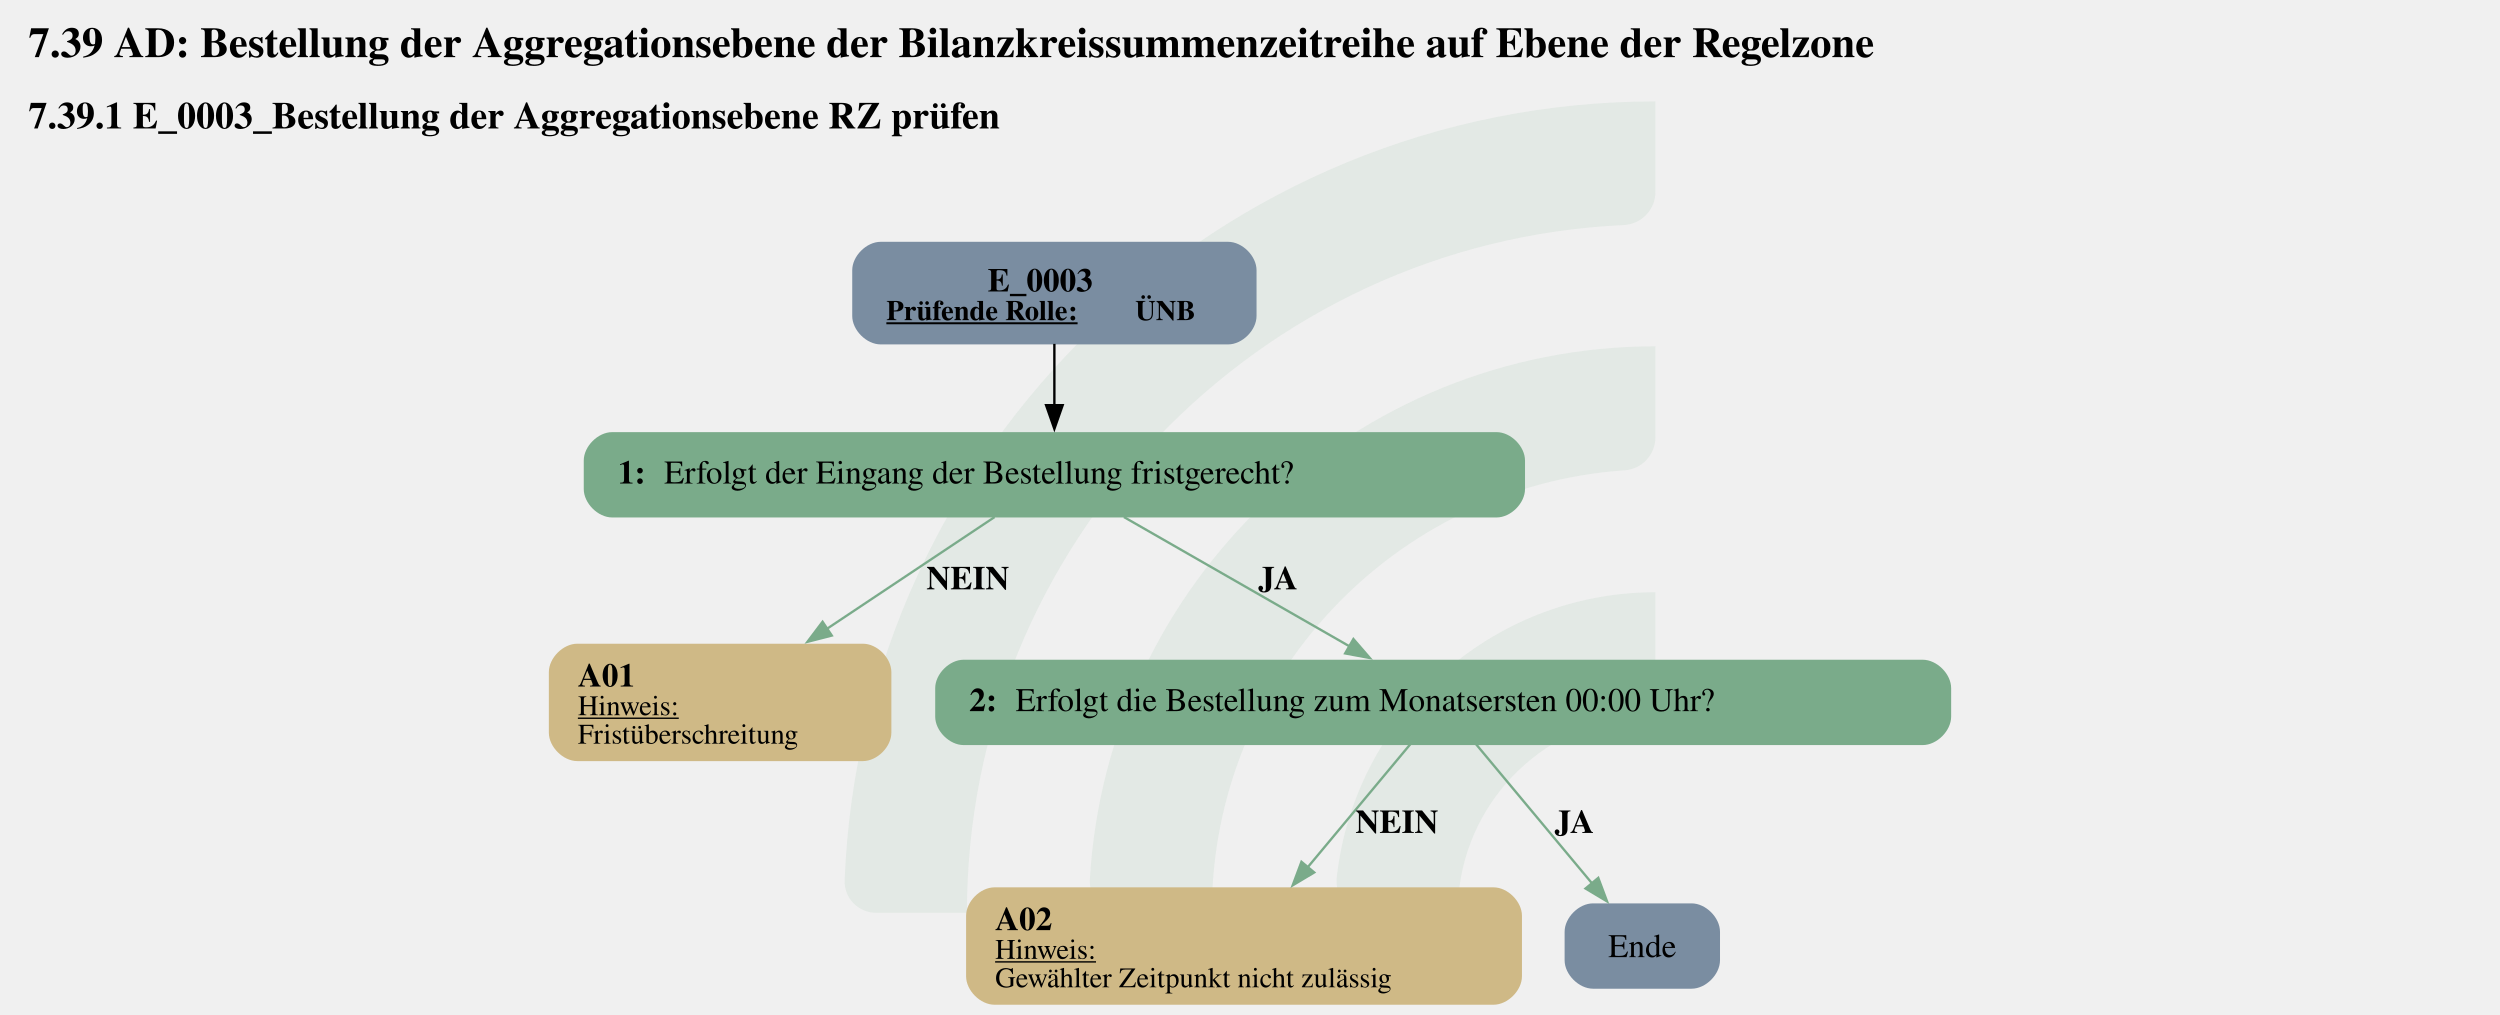
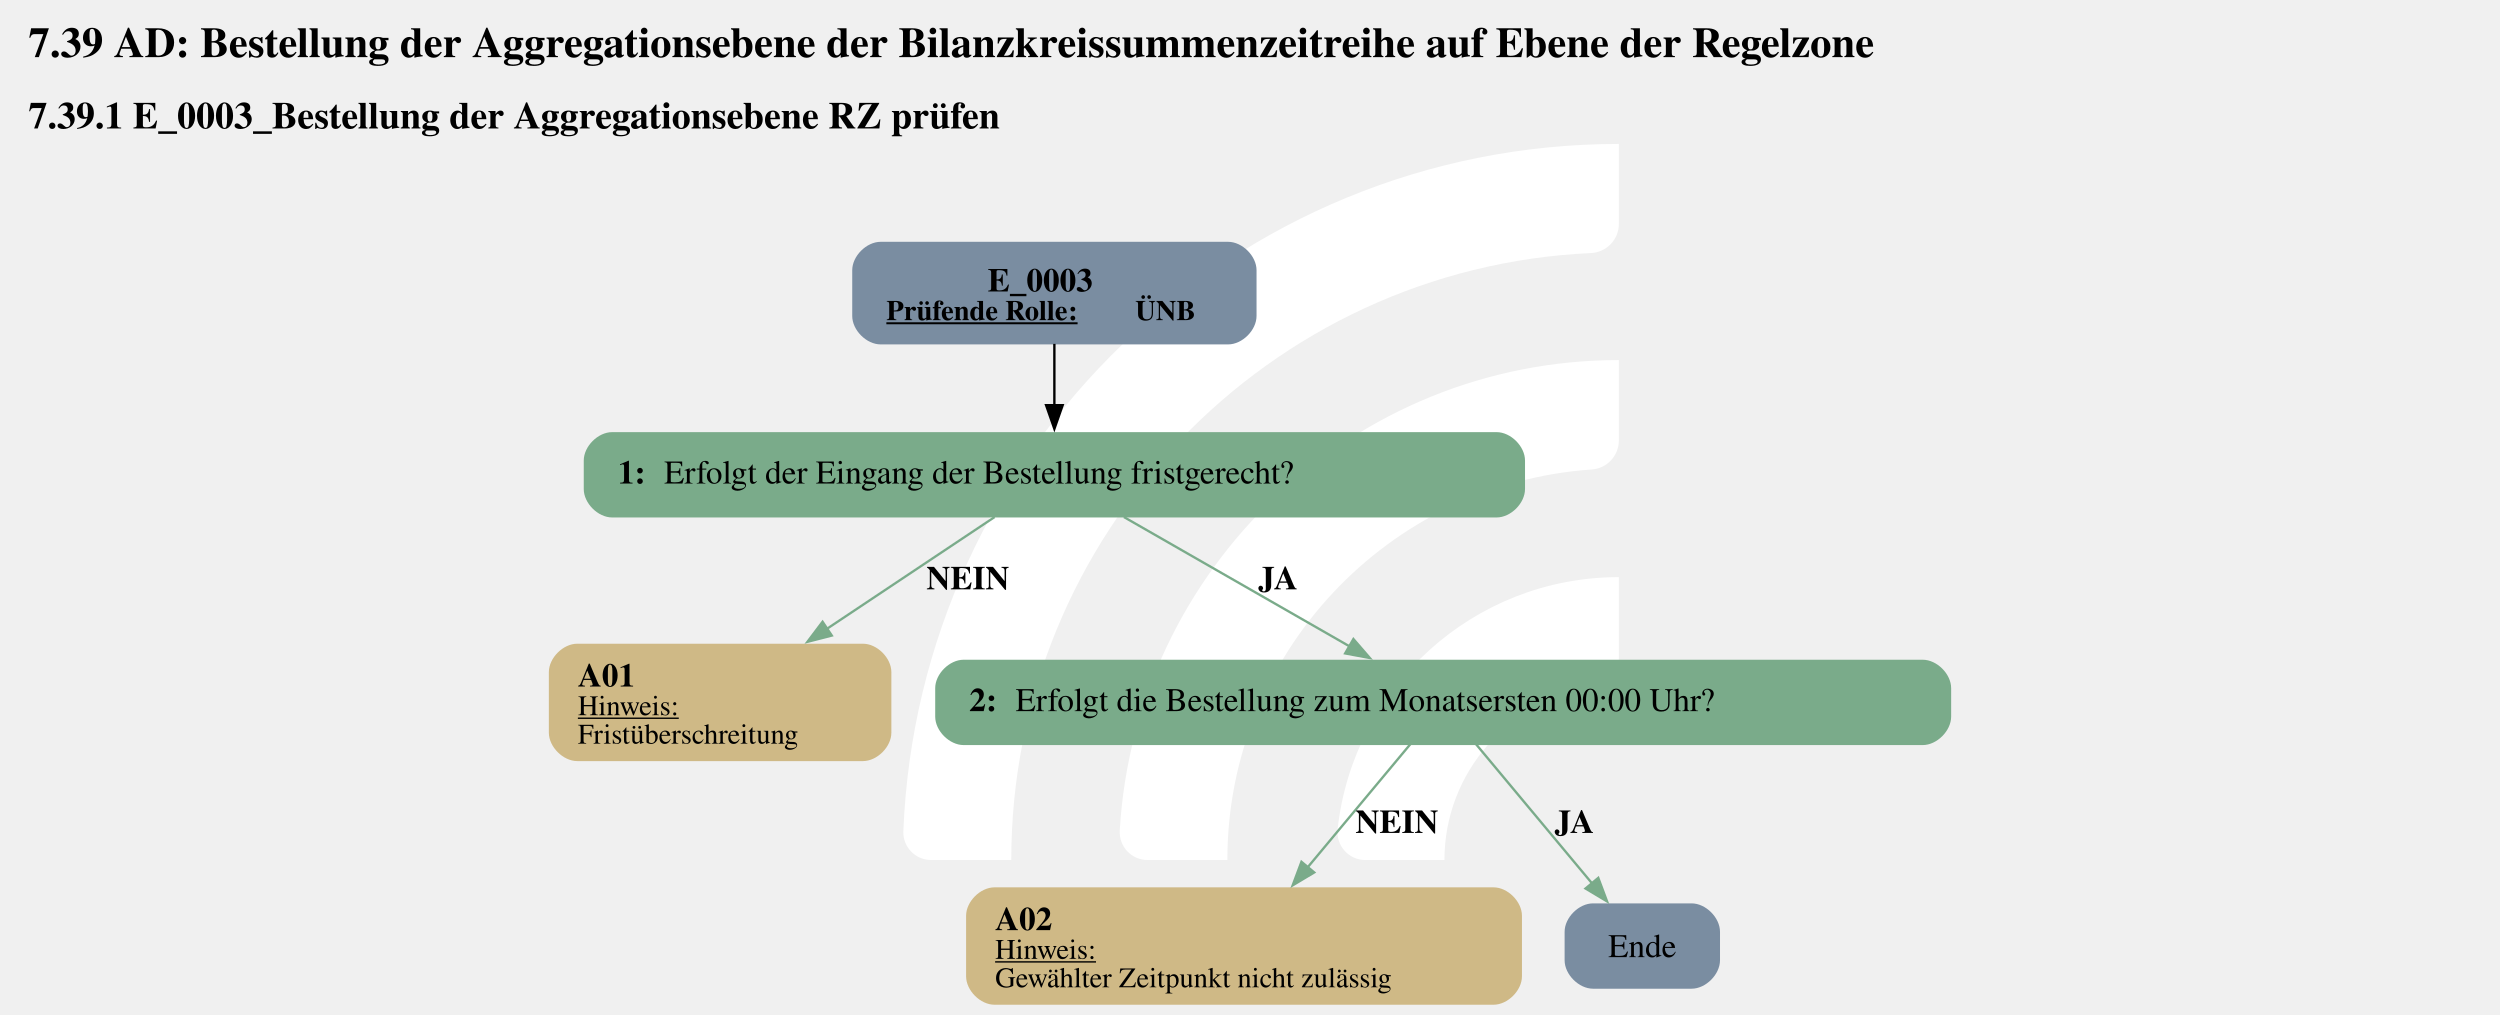
<svg xmlns="http://www.w3.org/2000/svg" version="1.1" width="1406.667px" viewBox="0 0 1406.667 570.667" height="570.667px">
  <g>
-     <g transform="translate(475.236, 57.06667) scale(1 1) translate(0, 0) scale(2.580906 2.580906) ">
-       <defs id="defs2">
-         <clipPath clipPathUnits="userSpaceOnUse" id="clipPath23">
-           <path d="M 0,568.156 H 579.236 V 0 H 0 Z" id="path21" />
-         </clipPath>
+     <g transform="translate(470.6151, 57.06667) scale(1 1) translate(0, 0) scale(0.8035295 0.8035295) ">
+       <defs>
+         <style>.cls-1{fill:#fff;}</style>
      </defs>
-       <g id="layer1" transform="translate(-16.54194,-55.30527)">
-         <g id="g19" clip-path="url(#clipPath23)" transform="matrix(0.3527778,0,0,-0.3527778,0.01017023,243.7368)" style="opacity:0.2">
-           <g id="g25" transform="translate(122.444,32.7195)">
-             <path d="m 0,0 h -56.104 c -11,0 -19.898,9.123 -19.463,20.115 10.594,267.191 231.277,481.302 501.029,481.302 v -56.02 c 0,-10.98 -8.688,-19.892 -19.658,-20.393 C 180.29,414.697 0,228.005 0,0" style="fill:#6ead83;fill-opacity:0.5;fill-rule:nonzero;stroke:none" id="path27" />
-           </g>
-           <g id="g29" transform="translate(273.7828,32.7195)">
-             <path d="m 0,0 h -55.926 c -11.228,0 -20.091,9.482 -19.435,20.69 10.744,183.439 163.389,329.388 349.485,329.388 v -56.263 c 0,-10.709 -8.273,-19.617 -18.957,-20.35 C 112.819,263.696 0,144.774 0,0" style="fill:#6ead83;fill-opacity:0.5;fill-rule:nonzero;stroke:none" id="path31" />
-           </g>
-           <g id="g33" transform="translate(425.7667,32.7195)">
-             <path d="m 0,0 h -55.445 c -11.653,0 -20.604,10.17 -19.334,21.753 10.866,99.032 95.031,176.341 196.919,176.341 v -57.011 c 0,-10.046 -7.283,-18.755 -17.229,-20.165 C 45.688,112.522 0,61.497 0,0" style="fill:#6ead83;fill-opacity:0.5;fill-rule:nonzero;stroke:none" id="path35" />
-           </g>
-         </g>
-       </g>
+       <path class="cls-1" d="M122.44,531.2h-56.1c-11,0-19.9-9.12-19.46-20.11C57.47,243.89,278.15,29.78,547.91,29.78v56.02c0,10.98-8.69,19.89-19.66,20.39-225.51,10.31-405.8,197-405.8,425Z" />
+       <path class="cls-1" d="M273.78,531.2h-55.93c-11.23,0-20.09-9.48-19.43-20.69,10.74-183.44,163.39-329.39,349.48-329.39v56.26c0,10.71-8.27,19.62-18.96,20.35-142.35,9.77-255.17,128.69-255.17,273.46Z" />
+       <path class="cls-1" d="M425.77,531.2h-55.45c-11.65,0-20.6-10.17-19.33-21.75,10.87-99.03,95.03-176.34,196.92-176.34v57.01c0,10.05-7.28,18.75-17.23,20.16-59.22,8.4-104.91,59.42-104.91,120.92Z" />
    </g>
    <svg width="1055pt" height="428pt" viewBox="0.00 0.00 1054.50 427.82">
      <g id="graph0" class="graph" transform="scale(1 1) rotate(0) translate(4 423.82)">
        <text text-anchor="start" x="8" y="-399.72" font-family="Times,serif" font-weight="bold" font-size="18.00">7.39 AD: Bestellung der Aggregationsebene der Bilanzkreissummenzeitreihe auf Ebene der Regelzone</text>
        <text text-anchor="start" x="8" y="-369.62" font-family="Times,serif" font-weight="bold" font-size="16.00">7.39.1 E_0003_Bestellung der Aggregationsebene RZ prüfen</text>
        <g id="node1" class="node">
          <path fill="#7a8da1" stroke="black" stroke-width="0" d="M514.01,-321.82C514.01,-321.82 367.46,-321.82 367.46,-321.82 361.46,-321.82 355.46,-315.82 355.46,-309.82 355.46,-309.82 355.46,-290.54 355.46,-290.54 355.46,-284.54 361.46,-278.54 367.46,-278.54 367.46,-278.54 514.01,-278.54 514.01,-278.54 520.01,-278.54 526.01,-284.54 526.01,-290.54 526.01,-290.54 526.01,-309.82 526.01,-309.82 526.01,-315.82 520.01,-321.82 514.01,-321.82" />
          <text text-anchor="start" x="412.61" y="-300.88" font-family="Times,serif" font-weight="bold" font-size="14.00">E_0003</text>
          <text text-anchor="start" x="369.86" y="-288.78" font-family="Times,serif" font-weight="bold" text-decoration="underline" font-size="12.00">Prüfende Rolle:</text>
          <text text-anchor="start" x="474.86" y="-288.78" font-family="Times,serif" font-weight="bold" font-size="12.00"> ÜNB</text>
        </g>
        <g id="node2" class="node">
          <path fill="#7aab8a" stroke="black" stroke-width="0" d="M627.26,-241.54C627.26,-241.54 254.21,-241.54 254.21,-241.54 248.21,-241.54 242.21,-235.54 242.21,-229.54 242.21,-229.54 242.21,-217.54 242.21,-217.54 242.21,-211.54 248.21,-205.54 254.21,-205.54 254.21,-205.54 627.26,-205.54 627.26,-205.54 633.26,-205.54 639.26,-211.54 639.26,-217.54 639.26,-217.54 639.26,-229.54 639.26,-229.54 639.26,-235.54 633.26,-241.54 627.26,-241.54" />
          <text text-anchor="start" x="256.61" y="-219.86" font-family="Times,serif" font-weight="bold" font-size="14.00">1: </text>
          <text text-anchor="start" x="276.11" y="-219.86" font-family="Times,serif" font-size="14.00">Erfolgt der Eingang der Bestellung fristgerecht?</text>
        </g>
        <g id="edge1" class="edge">
          <path fill="none" stroke="black" d="M440.73,-278.78C440.73,-270.71 440.73,-261.3 440.73,-252.61" />
          <polygon fill="black" stroke="black" points="444.23,-252.9 440.73,-242.9 437.23,-252.9 444.23,-252.9" />
        </g>
        <g id="node3" class="node">
          <path fill="#cfb986" stroke="black" stroke-width="0" d="M359.97,-152.29C359.97,-152.29 239.49,-152.29 239.49,-152.29 233.49,-152.29 227.49,-146.29 227.49,-140.29 227.49,-140.29 227.49,-114.77 227.49,-114.77 227.49,-108.77 233.49,-102.77 239.49,-102.77 239.49,-102.77 359.97,-102.77 359.97,-102.77 365.97,-102.77 371.97,-108.77 371.97,-114.77 371.97,-114.77 371.97,-140.29 371.97,-140.29 371.97,-146.29 365.97,-152.29 359.97,-152.29" />
          <text text-anchor="start" x="239.73" y="-134.23" font-family="Times,serif" font-weight="bold" font-size="14.00">A01</text>
          <text text-anchor="start" x="239.73" y="-122.13" font-family="Times,serif" text-decoration="underline" font-size="12.00">Hinweis:</text>
          <text text-anchor="start" x="239.73" y="-110.13" font-family="Times,serif" font-size="12.00">Fristüberschreitung</text>
        </g>
        <g id="edge2" class="edge">
          <path fill="none" stroke="#7aab8a" d="M415.52,-205.73C395.89,-192.64 368.13,-174.13 344.71,-158.52" />
          <polygon fill="#7aab8a" stroke="#7aab8a" points="346.84,-155.73 336.57,-153.09 342.95,-161.55 346.84,-155.73" />
          <text text-anchor="start" x="386.73" y="-175.24" font-family="Times,serif" font-weight="bold" font-size="14.00">NEIN</text>
        </g>
        <g id="node4" class="node">
          <path fill="#7aab8a" stroke="black" stroke-width="0" d="M807.01,-145.53C807.01,-145.53 402.46,-145.53 402.46,-145.53 396.46,-145.53 390.46,-139.53 390.46,-133.53 390.46,-133.53 390.46,-121.53 390.46,-121.53 390.46,-115.53 396.46,-109.53 402.46,-109.53 402.46,-109.53 807.01,-109.53 807.01,-109.53 813.01,-109.53 819.01,-115.53 819.01,-121.53 819.01,-121.53 819.01,-133.53 819.01,-133.53 819.01,-139.53 813.01,-145.53 807.01,-145.53" />
          <text text-anchor="start" x="404.86" y="-123.86" font-family="Times,serif" font-weight="bold" font-size="14.00">2: </text>
          <text text-anchor="start" x="424.36" y="-123.86" font-family="Times,serif" font-size="14.00">Erfolgt die Bestellung zum Monatsersten 00:00 Uhr?</text>
        </g>
        <g id="edge3" class="edge">
          <path fill="none" stroke="#7aab8a" d="M470.05,-205.73C496.59,-190.52 535.89,-167.99 565.2,-151.19" />
          <polygon fill="#7aab8a" stroke="#7aab8a" points="566.87,-154.27 573.8,-146.26 563.38,-148.2 566.87,-154.27" />
          <text text-anchor="start" x="526.73" y="-175.24" font-family="Times,serif" font-weight="bold" font-size="14.00">JA</text>
        </g>
        <g id="node5" class="node">
          <path fill="#cfb986" stroke="black" stroke-width="0" d="M625.97,-49.52C625.97,-49.52 415.49,-49.52 415.49,-49.52 409.49,-49.52 403.49,-43.52 403.49,-37.52 403.49,-37.52 403.49,-12 403.49,-12 403.49,-6 409.49,0 415.49,0 415.49,0 625.97,0 625.97,0 631.97,0 637.97,-6 637.97,-12 637.97,-12 637.97,-37.52 637.97,-37.52 637.97,-43.52 631.97,-49.52 625.97,-49.52" />
          <text text-anchor="start" x="415.73" y="-31.46" font-family="Times,serif" font-weight="bold" font-size="14.00">A02</text>
          <text text-anchor="start" x="415.73" y="-19.36" font-family="Times,serif" text-decoration="underline" font-size="12.00">Hinweis:</text>
          <text text-anchor="start" x="415.73" y="-7.36" font-family="Times,serif" font-size="12.00">Gewählter Zeitpunkt nicht zulässig</text>
        </g>
        <g id="edge4" class="edge">
          <path fill="none" stroke="#7aab8a" d="M590.86,-109.89C579.12,-95.8 561.94,-75.19 547.52,-57.9" />
          <polygon fill="#7aab8a" stroke="#7aab8a" points="550.34,-55.81 541.25,-50.37 544.96,-60.3 550.34,-55.81" />
          <text text-anchor="start" x="567.73" y="-72.47" font-family="Times,serif" font-weight="bold" font-size="14.00">NEIN</text>
        </g>
        <g id="node6" class="node">
          <path fill="#7a8da1" stroke="black" stroke-width="0" d="M709.51,-42.76C709.51,-42.76 667.96,-42.76 667.96,-42.76 661.96,-42.76 655.96,-36.76 655.96,-30.76 655.96,-30.76 655.96,-18.76 655.96,-18.76 655.96,-12.76 661.96,-6.76 667.96,-6.76 667.96,-6.76 709.51,-6.76 709.51,-6.76 715.51,-6.76 721.51,-12.76 721.51,-18.76 721.51,-18.76 721.51,-30.76 721.51,-30.76 721.51,-36.76 715.51,-42.76 709.51,-42.76" />
          <text text-anchor="middle" x="688.73" y="-20.08" font-family="Times,serif" font-size="14.00">Ende</text>
        </g>
        <g id="edge5" class="edge">
          <path fill="none" stroke="#7aab8a" d="M618.6,-109.89C631.92,-93.92 652.21,-69.57 667.55,-51.17" />
          <polygon fill="#7aab8a" stroke="#7aab8a" points="670.16,-53.51 673.87,-43.59 664.78,-49.03 670.16,-53.51" />
          <text text-anchor="start" x="651.73" y="-72.47" font-family="Times,serif" font-weight="bold" font-size="14.00">JA</text>
        </g>
      </g>
    </svg>
  </g>
</svg>
